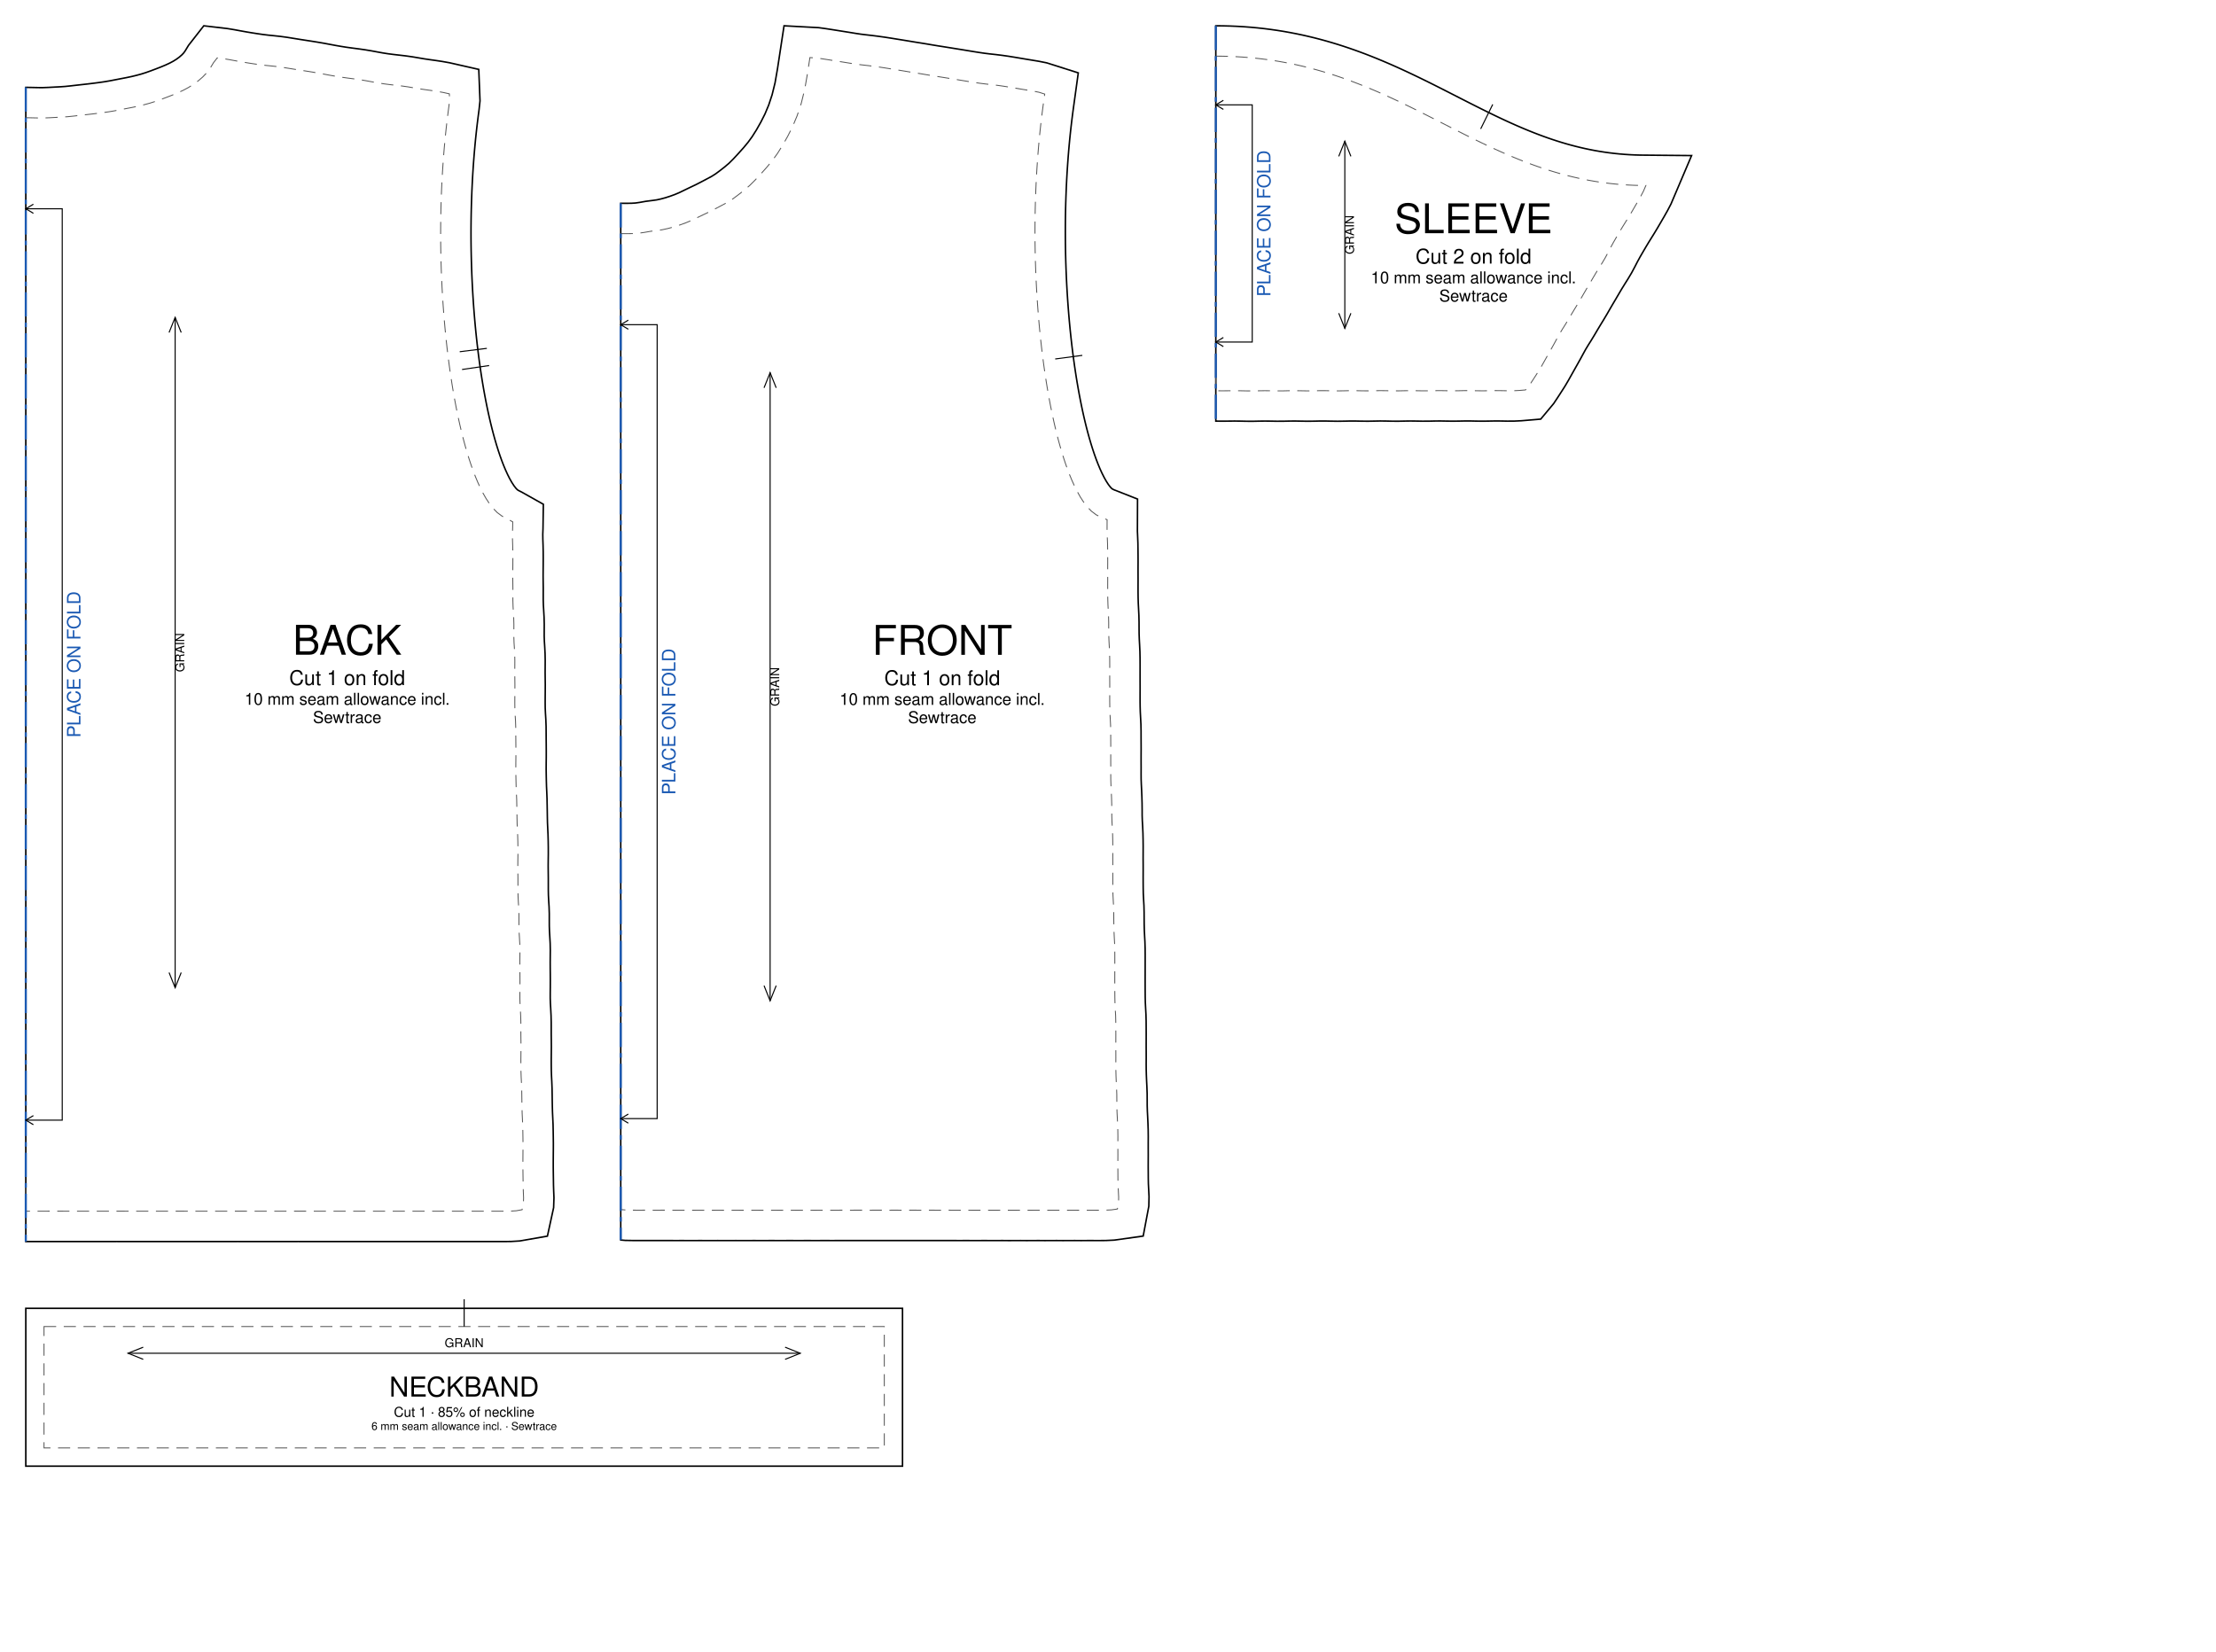
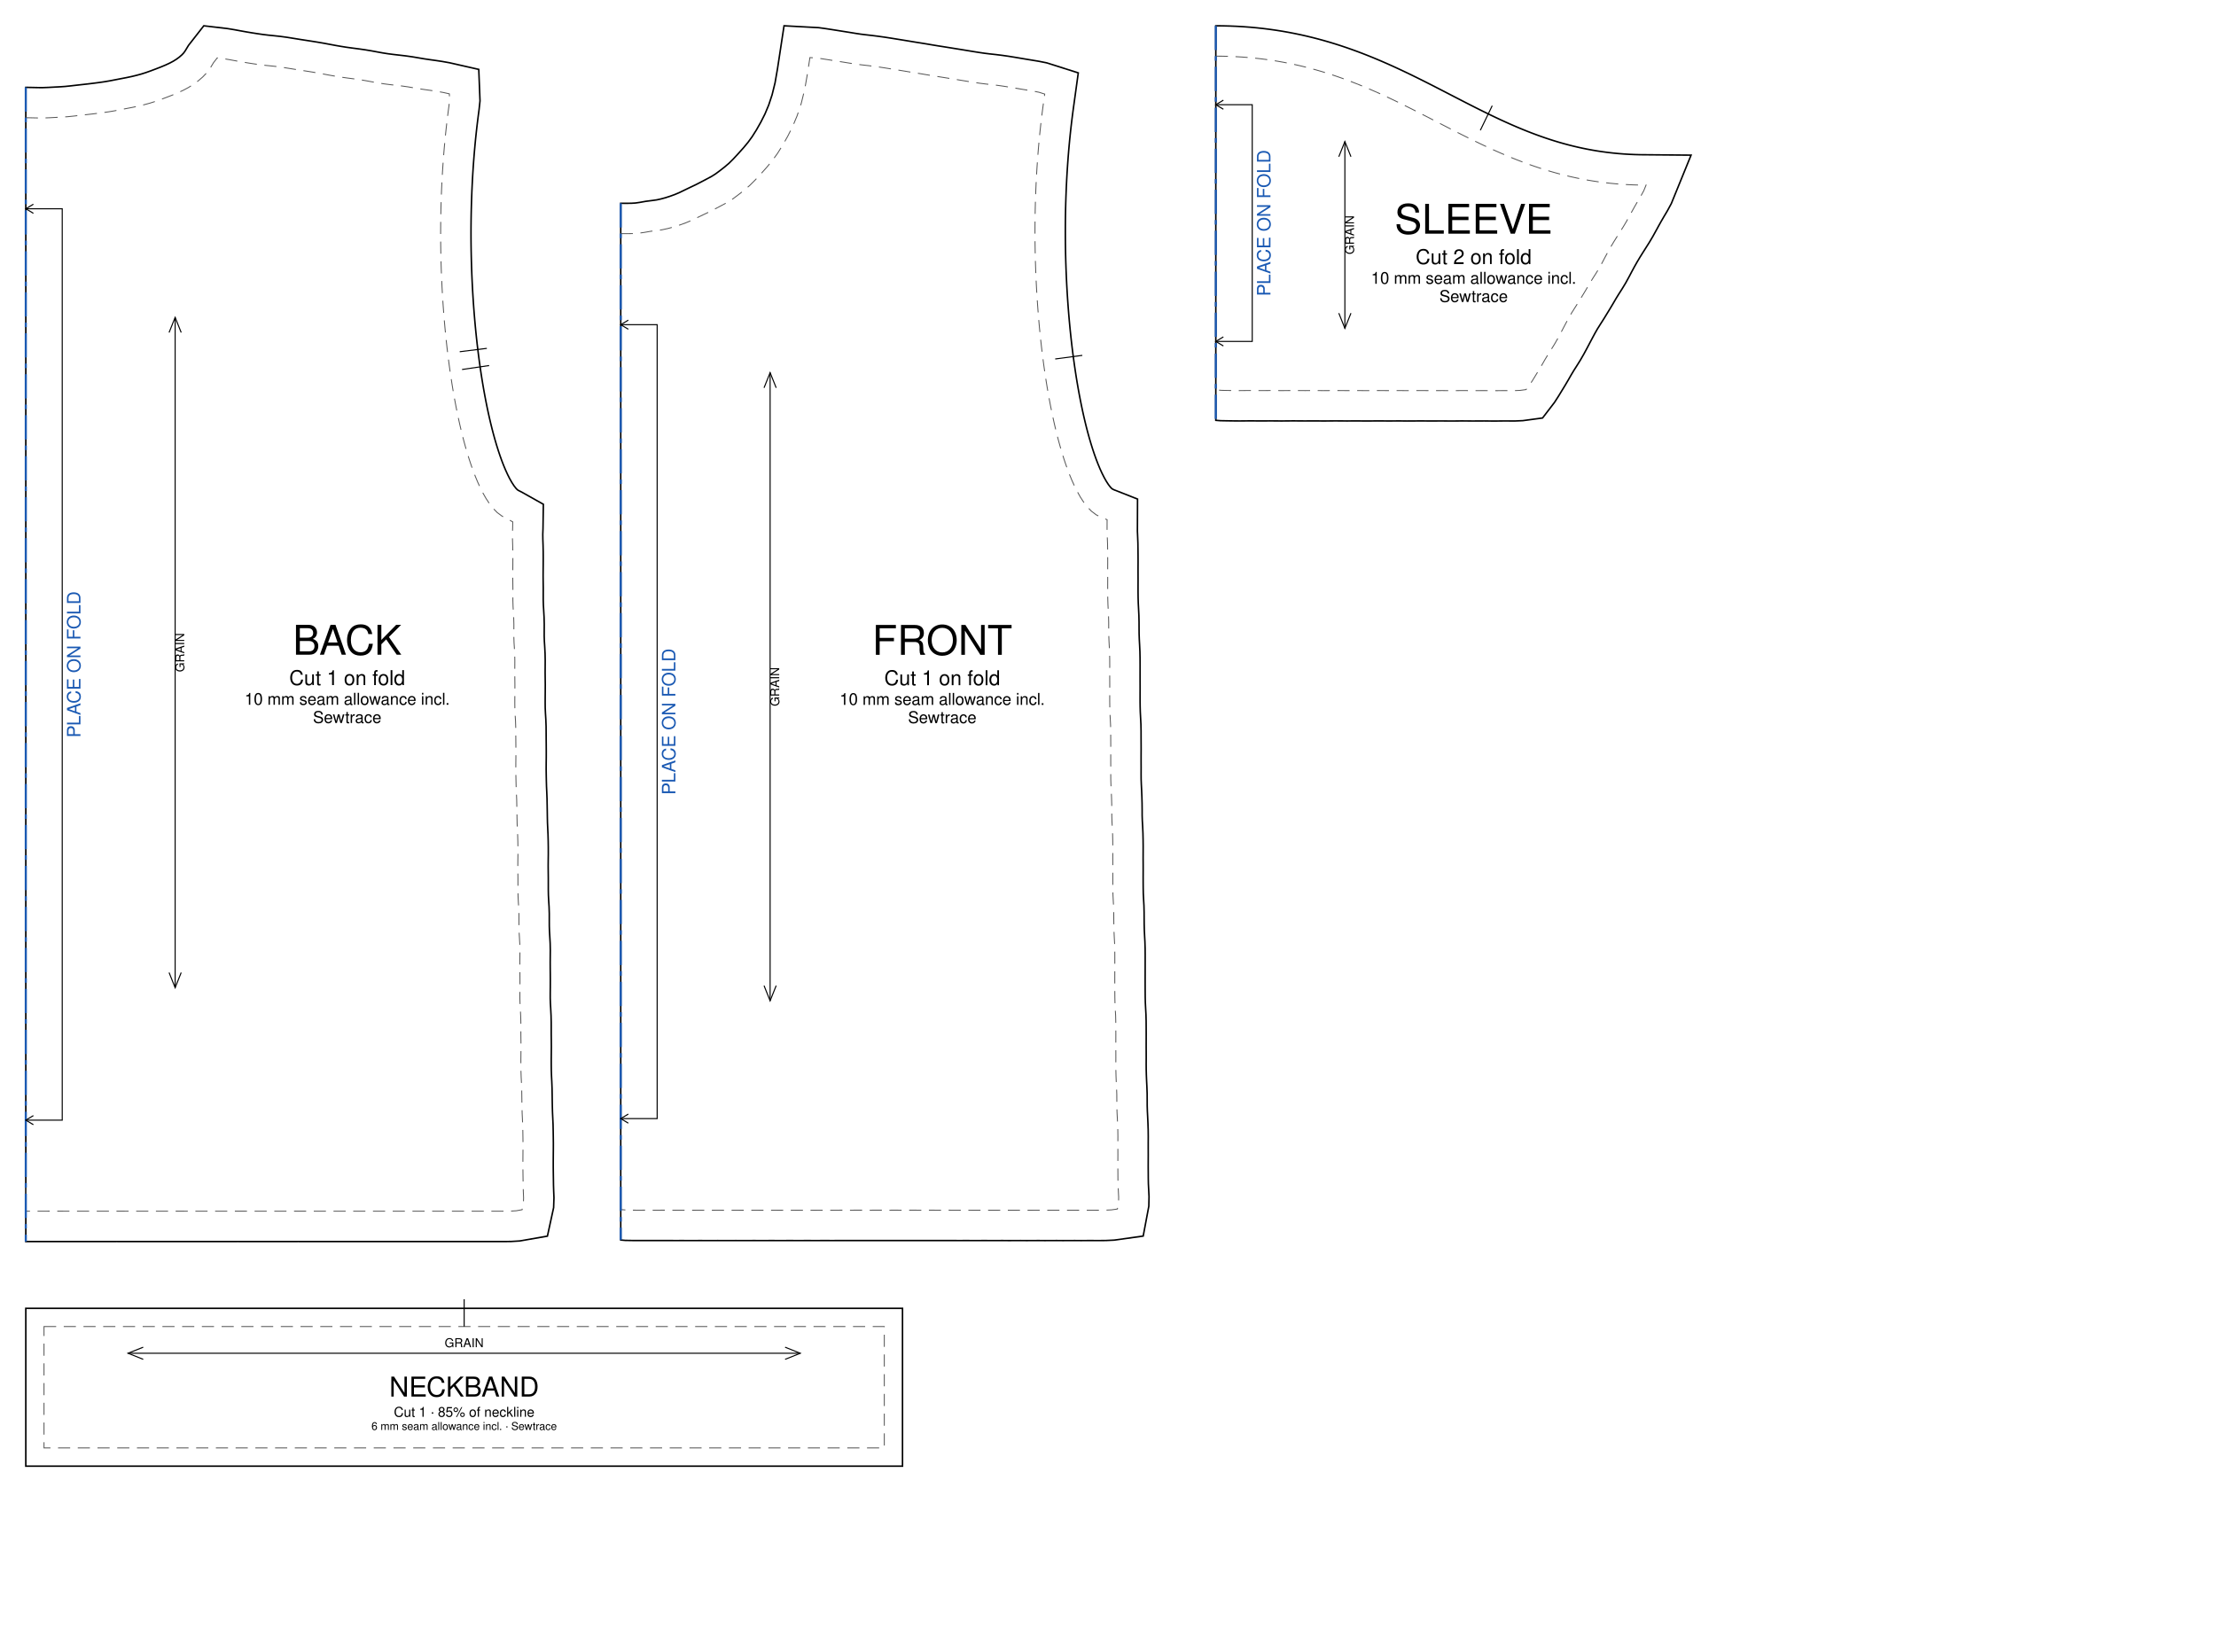
<svg xmlns="http://www.w3.org/2000/svg" baseProfile="full" height="544.0mm" version="1.1" viewBox="0 0 730.0 544.0" width="730.0mm">
  <defs />
  <g fill="none" id="panel-front" stroke="black">
    <polygon id="front-cut" points="205.952,408.677 208.364,408.717 210.461,408.726 212.473,408.718 214.436,408.72 216.454,408.725 218.451,408.718 220.405,408.723 222.427,408.732 224.438,408.727 226.409,408.73 228.43,408.734 230.427,408.727 232.398,408.731 234.419,408.735 236.412,408.728 238.387,408.733 240.409,408.734 242.394,408.728 244.377,408.734 246.403,408.733 248.38,408.727 250.365,408.733 252.39,408.731 254.363,408.726 256.353,408.733 258.38,408.73 260.346,408.725 262.342,408.733 264.364,408.729 266.33,408.726 268.332,408.733 270.351,408.728 272.318,408.726 274.337,408.732 276.359,408.721 278.307,408.716 280.31,408.724 282.325,408.717 284.283,408.717 286.298,408.725 288.31,408.717 290.267,408.718 292.286,408.726 294.292,408.718 296.253,408.721 298.281,408.727 300.28,408.718 302.242,408.722 304.272,408.727 306.266,408.717 308.229,408.722 310.259,408.726 312.239,408.717 314.199,408.726 316.238,408.732 318.231,408.725 320.204,408.732 322.236,408.733 324.216,408.725 326.191,408.733 328.222,408.733 330.196,408.727 332.182,408.736 334.215,408.734 336.183,408.728 338.174,408.736 340.206,408.732 342.167,408.727 344.163,408.736 346.19,408.731 348.151,408.728 350.153,408.736 352.175,408.73 354.136,408.728 356.146,408.736 358.161,408.728 360.122,408.728 362.175,408.735 364.424,408.709 367.055,408.584 376.596,407.248 378.446,397.424 378.515,394.251 378.397,391.894 378.302,390.059 378.269,388.3 378.259,386.361 378.244,384.404 378.249,382.475 378.259,380.448 378.25,378.429 378.25,376.484 378.26,374.429 378.233,372.243 378.161,370.083 378.065,368.004 377.967,366.089 377.913,364.335 377.907,362.468 377.894,360.31 377.814,358.096 377.713,356.082 377.637,354.213 377.59,352.39 377.577,350.553 377.588,348.582 377.583,346.535 377.573,344.569 377.579,342.611 377.582,340.58 377.573,338.55 377.561,336.453 377.505,334.214 377.389,332.1 377.298,330.276 377.259,328.496 377.245,326.592 377.238,324.631 377.236,322.664 377.239,320.686 377.243,318.692 377.245,316.683 377.246,314.654 377.231,312.506 377.162,310.28 377.051,308.21 376.965,306.368 376.921,304.559 376.903,302.664 376.894,300.603 376.841,298.352 376.721,296.221 376.628,294.415 376.594,292.646 376.581,290.737 376.577,288.803 376.586,286.809 376.582,284.757 376.568,282.795 376.576,280.85 376.582,278.782 376.559,276.672 376.514,274.518 376.419,272.33 376.304,270.4 376.25,268.695 376.246,266.808 376.224,264.685 376.163,262.539 376.077,260.435 375.977,258.468 375.913,256.703 375.903,254.909 375.911,252.918 375.901,250.908 375.901,248.97 375.914,246.954 375.905,244.902 375.894,242.924 375.891,240.856 375.845,238.614 375.735,236.463 375.637,234.59 375.587,232.803 375.567,230.955 375.568,229.039 375.577,227.032 375.574,225.002 375.567,223.02 375.569,221.046 375.57,219.027 375.56,216.926 375.515,214.727 375.416,212.565 375.31,210.636 375.25,208.869 375.232,207.029 375.226,204.972 375.176,202.745 375.068,200.606 374.972,198.726 374.92,196.926 374.897,195.078 374.897,193.167 374.905,191.154 374.897,189.133 374.894,187.188 374.905,185.185 374.898,183.112 374.877,181.071 374.849,178.936 374.766,176.794 374.689,175.013 374.695,173.254 374.727,164.426 366.961,161.367 366.437,161.102 366.212,160.929 365.758,160.453 365.127,159.629 364.43,158.55 363.721,157.291 363.024,155.905 362.349,154.423 361.702,152.869 361.083,151.258 360.492,149.603 359.928,147.911 359.39,146.189 358.876,144.441 358.386,142.673 357.917,140.886 357.471,139.084 357.044,137.268 356.636,135.44 356.247,133.601 355.875,131.753 355.519,129.896 355.181,128.033 354.857,126.163 354.549,124.287 354.256,122.404 353.977,120.518 353.712,118.627 353.46,116.732 353.222,114.833 352.996,112.931 352.783,111.026 352.583,109.118 352.395,107.208 352.218,105.295 352.054,103.381 351.902,101.464 351.761,99.546 351.631,97.627 351.513,95.706 351.406,93.784 351.311,91.861 351.227,89.937 351.153,88.012 351.091,86.087 351.04,84.162 351.0,82.236 350.972,80.31 350.954,78.384 350.947,76.458 350.952,74.532 350.967,72.607 350.994,70.682 351.032,68.757 351.082,66.833 351.143,64.91 351.215,62.988 351.299,61.067 351.395,59.148 351.503,57.229 351.623,55.313 351.755,53.398 351.899,51.484 352.055,49.573 352.224,47.664 352.406,45.757 352.601,43.853 352.81,41.951 353.031,40.053 353.267,38.157 353.517,36.256 353.783,34.323 355.208,24.009 344.777,20.699 342.155,20.179 340.057,19.831 338.136,19.516 336.234,19.196 334.264,18.862 332.204,18.532 330.085,18.229 327.973,17.969 326.028,17.758 324.275,17.542 322.506,17.281 320.657,16.989 318.762,16.675 316.806,16.352 314.848,16.038 312.909,15.727 310.963,15.416 309.05,15.115 307.186,14.809 305.246,14.477 303.254,14.154 301.344,13.85 299.436,13.532 297.476,13.21 295.534,12.897 293.571,12.579 291.531,12.263 289.458,11.972 287.393,11.709 285.412,11.481 283.645,11.268 281.924,11.008 280.024,10.696 278.07,10.386 276.139,10.077 274.179,9.766 272.141,9.451 269.709,9.116 258.283,8.497 256.131,22.615 255.316,27.293 254.347,31.232 253.228,34.609 251.996,37.549 250.642,40.228 249.199,42.775 247.786,45.016 246.402,46.912 244.915,48.7 243.264,50.542 241.62,52.318 240.181,53.754 238.763,54.968 237.152,56.227 235.667,57.328 234.382,58.136 232.797,58.982 230.942,59.96 229.209,60.852 227.396,61.71 225.422,62.662 223.733,63.483 222.273,64.095 220.738,64.654 219.2,65.148 217.708,65.553 216.376,65.846 214.868,66.057 212.736,66.33 210.72,66.687 209.334,66.884 208.016,66.965 206.405,66.987 204.484,66.973 204.484,408.549" stroke-width="0.5" />
    <polyline points="204.484,76.973 206.438,76.987 208.391,76.96 210.343,76.84 212.294,76.564 214.244,76.219 216.195,75.969 218.146,75.696 220.094,75.267 222.039,74.739 223.981,74.116 225.919,73.409 227.853,72.599 229.78,71.663 231.708,70.732 233.637,69.82 235.561,68.83 237.483,67.816 239.405,66.79 241.315,65.589 243.21,64.184 245.098,62.709 246.973,61.103 248.824,59.257 250.657,57.276 252.484,55.237 254.293,53.063 256.064,50.636 257.784,47.909 259.46,44.95 261.081,41.742 262.599,38.12 263.963,34.005 265.109,29.348 266.001,24.227 266.801,18.973 268.756,19.079 270.696,19.346 272.631,19.645 274.564,19.952 276.498,20.262 278.432,20.568 280.364,20.885 282.3,21.179 284.244,21.412 286.189,21.636 288.131,21.884 290.07,22.156 292.005,22.455 293.938,22.769 295.871,23.08 297.804,23.397 299.735,23.72 301.669,24.028 303.601,24.341 305.531,24.672 307.464,24.989 309.398,25.293 311.331,25.602 313.265,25.912 315.198,26.222 317.13,26.541 319.062,26.861 320.996,27.166 322.933,27.452 324.876,27.692 326.823,27.903 328.766,28.142 330.704,28.42 332.638,28.729 334.568,29.057 336.499,29.382 338.431,29.698 340.363,30.018 342.283,30.399 344.148,30.991 343.877,32.956 343.606,34.921 343.347,36.888 343.103,38.857 342.873,40.827 342.657,42.799 342.455,44.773 342.266,46.747 342.091,48.723 341.929,50.7 341.78,52.679 341.644,54.658 341.52,56.637 341.409,58.618 341.31,60.599 341.224,62.581 341.149,64.563 341.086,66.546 341.035,68.529 340.996,70.513 340.968,72.496 340.952,74.48 340.947,76.464 340.954,78.447 340.972,80.431 341.002,82.414 341.043,84.398 341.096,86.381 341.16,88.364 341.235,90.346 341.322,92.328 341.42,94.309 341.53,96.29 341.652,98.27 341.785,100.249 341.931,102.227 342.088,104.205 342.258,106.181 342.44,108.157 342.634,110.131 342.841,112.104 343.062,114.075 343.295,116.045 343.542,118.013 343.804,119.98 344.079,121.944 344.369,123.907 344.675,125.867 344.996,127.824 345.334,129.779 345.689,131.731 346.062,133.679 346.453,135.624 346.864,137.565 347.296,139.501 347.75,141.432 348.227,143.357 348.73,145.276 349.26,147.188 349.82,149.091 350.411,150.984 351.039,152.866 351.706,154.734 352.418,156.586 353.18,158.417 354.002,160.223 354.893,161.995 355.867,163.723 356.943,165.389 358.148,166.964 359.517,168.398 361.09,169.602 362.857,170.499 364.702,171.225 364.695,173.219 364.688,175.212 364.774,177.203 364.851,179.195 364.877,181.188 364.898,183.181 364.905,185.174 364.894,187.168 364.897,189.161 364.905,191.154 364.897,193.147 364.897,195.141 364.922,197.134 364.979,199.126 365.081,201.117 365.181,203.107 365.226,205.1 365.232,207.093 365.252,209.087 365.319,211.079 365.428,213.069 365.52,215.06 365.561,217.053 365.57,219.046 365.569,221.039 365.567,223.033 365.574,225.026 365.577,227.019 365.568,229.012 365.567,231.006 365.588,232.999 365.645,234.991 365.748,236.982 365.85,238.972 365.891,240.965 365.894,242.958 365.905,244.952 365.913,246.945 365.901,248.938 365.901,250.931 365.911,252.925 365.903,254.918 365.914,256.911 365.986,258.903 366.087,260.894 366.169,262.885 366.225,264.878 366.246,266.871 366.25,268.864 366.313,270.856 366.432,272.846 366.519,274.837 366.56,276.83 366.582,278.823 366.576,280.816 366.568,282.81 366.582,284.803 366.586,286.796 366.577,288.789 366.581,290.783 366.595,292.776 366.633,294.769 366.736,296.759 366.848,298.749 366.894,300.742 366.903,302.735 366.923,304.728 366.971,306.721 367.063,308.712 367.171,310.703 367.232,312.695 367.246,314.688 367.245,316.681 367.243,318.675 367.239,320.668 367.236,322.661 367.238,324.654 367.245,326.648 367.26,328.641 367.303,330.634 367.402,332.624 367.512,334.615 367.562,336.607 367.573,338.6 367.582,340.594 367.579,342.587 367.573,344.58 367.583,346.573 367.588,348.567 367.577,350.56 367.591,352.553 367.642,354.546 367.723,356.537 367.824,358.528 367.895,360.52 367.907,362.513 367.913,364.506 367.975,366.499 368.076,368.489 368.169,370.48 368.235,372.473 368.26,374.466 368.25,376.459 368.25,378.452 368.259,380.445 368.249,382.439 368.244,384.432 368.26,386.425 368.27,388.418 368.307,390.411 368.41,392.402 368.509,394.392 368.466,396.384 368.098,398.34 366.122,398.617 364.129,398.712 362.134,398.735 360.138,398.728 358.142,398.728 356.147,398.736 354.151,398.728 352.155,398.73 350.16,398.736 348.164,398.727 346.168,398.731 344.172,398.736 342.177,398.727 340.181,398.732 338.185,398.736 336.19,398.728 334.194,398.734 332.198,398.736 330.203,398.727 328.207,398.733 326.211,398.733 324.216,398.725 322.22,398.733 320.224,398.732 318.229,398.725 316.233,398.732 314.237,398.727 312.242,398.717 310.246,398.726 308.25,398.722 306.255,398.717 304.259,398.727 302.263,398.722 300.268,398.718 298.272,398.727 296.276,398.721 294.281,398.718 292.285,398.726 290.289,398.718 288.294,398.717 286.298,398.725 284.302,398.717 282.307,398.717 280.311,398.724 278.315,398.716 276.32,398.721 274.324,398.732 272.328,398.726 270.333,398.728 268.337,398.733 266.341,398.726 264.346,398.729 262.35,398.733 260.354,398.725 258.359,398.73 256.363,398.733 254.367,398.726 252.372,398.731 250.376,398.733 248.38,398.727 246.385,398.733 244.389,398.734 242.393,398.728 240.398,398.734 238.402,398.733 236.406,398.728 234.411,398.735 232.415,398.731 230.419,398.727 228.424,398.734 226.428,398.73 224.432,398.727 222.437,398.732 220.441,398.723 218.445,398.718 216.45,398.725 214.454,398.72 212.458,398.718 210.463,398.725 208.467,398.718 206.472,398.684 204.484,398.51" stroke="#555" stroke-dasharray="4,2.5" stroke-width="0.3" />
    <polyline points="204.484,66.973 204.484,408.549" stroke="#1a59b3" stroke-dasharray="8,2,1.5,2" stroke-width="0.7" />
    <polyline points="204.484,106.973 216.484,106.973 216.484,368.549 204.484,368.549" stroke-width="0.35" />
    <polyline points="206.984,105.473 204.484,106.973 206.984,108.473" stroke-width="0.35" />
    <polyline points="206.984,367.049 204.484,368.549 206.984,370.049" stroke-width="0.35" />
    <polyline points="253.692,122.774 253.692,329.739" stroke-width="0.35" />
    <polyline points="251.692,324.739 253.692,329.739 255.692,324.739" stroke-width="0.35" />
    <polyline points="251.692,127.774 253.692,122.774 255.692,127.774" stroke-width="0.35" />
    <polyline points="347.611,118.268 356.533,117.083" stroke-width="0.35" />
    <text fill="#1a59b3" font-family="Helvetica, Arial, sans-serif" font-size="6.075" stroke="none" text-anchor="middle" transform="rotate(-90 222.484 237.761)" x="222.484" y="237.761">PLACE ON FOLD</text>
    <text fill="black" font-family="Helvetica, Arial, sans-serif" font-size="13.5" stroke="none" text-anchor="middle" x="310.398" y="215.747">FRONT</text>
    <text fill="black" font-family="Helvetica, Arial, sans-serif" font-size="6.75" stroke="none" text-anchor="middle" x="310.398" y="225.747">Cut 1 on fold</text>
    <text fill="black" font-family="Helvetica, Arial, sans-serif" font-size="5.4" stroke="none" text-anchor="middle" x="310.398" y="232.247">10 mm seam allowance incl.</text>
    <text fill="black" font-family="Helvetica, Arial, sans-serif" font-size="5.4" stroke="none" text-anchor="middle" x="310.398" y="238.247">Sewtrace</text>
    <text fill="black" font-family="Helvetica, Arial, sans-serif" font-size="4.05" stroke="none" text-anchor="middle" transform="rotate(-90 256.692 226.257)" x="256.692" y="226.257">GRAIN</text>
  </g>
  <g fill="none" id="panel-back" stroke="black">
    <polygon id="back-cut" points="10.63,409.059 12.629,409.058 14.634,409.055 16.626,409.05 18.594,409.047 20.567,409.051 22.565,409.056 24.574,409.058 26.568,409.059 28.561,409.059 30.557,409.059 32.555,409.058 34.561,409.055 36.554,409.049 38.52,409.046 40.491,409.05 42.489,409.056 44.499,409.058 46.494,409.059 48.487,409.059 50.482,409.059 52.479,409.058 54.484,409.056 56.478,409.05 58.447,409.047 60.419,409.051 62.416,409.056 64.425,409.058 66.419,409.059 68.412,409.059 70.408,409.059 72.407,409.058 74.413,409.055 76.405,409.049 78.37,409.046 80.341,409.05 82.339,409.056 84.35,409.058 86.345,409.059 88.338,409.059 90.334,409.059 92.332,409.058 94.339,409.055 96.331,409.049 98.296,409.046 100.267,409.051 102.265,409.056 104.276,409.059 106.27,409.059 108.263,409.059 110.257,409.059 112.255,409.059 114.25,409.057 116.238,409.056 118.222,409.055 120.211,409.057 122.208,409.059 124.203,409.059 126.196,409.059 128.189,409.059 130.183,409.059 132.179,409.059 134.173,409.058 136.163,409.057 138.15,409.056 140.138,409.057 142.134,409.059 144.129,409.059 146.122,409.059 148.115,409.059 150.109,409.059 152.109,409.059 154.107,409.057 156.094,409.054 158.073,409.053 160.057,409.056 162.058,409.058 164.058,409.059 166.107,409.057 168.396,409.032 171.192,408.863 180.329,407.272 182.378,397.873 182.486,394.607 182.391,392.292 182.332,390.444 182.307,388.543 182.278,386.561 182.255,384.645 182.255,382.739 182.265,380.793 182.282,378.8 182.29,376.705 182.264,374.616 182.232,372.586 182.187,370.45 182.092,368.334 182.003,366.442 181.955,364.597 181.92,362.671 181.894,360.694 181.86,358.577 181.776,356.413 181.676,354.457 181.616,352.66 181.593,350.827 181.59,348.954 181.609,347.023 181.63,344.942 181.613,342.832 181.585,340.881 181.584,338.956 181.582,336.861 181.532,334.63 181.425,332.461 181.313,330.557 181.257,328.87 181.26,327.102 181.282,325.117 181.287,323.045 181.276,320.996 181.257,319.008 181.246,317.107 181.262,315.189 181.281,313.058 181.234,310.748 181.114,308.57 181.004,306.706 180.951,305.0 180.947,303.17 180.948,301.031 180.873,298.72 180.741,296.644 180.652,294.891 180.623,293.153 180.622,291.241 180.619,289.197 180.596,287.172 180.579,285.281 180.595,283.398 180.62,281.359 180.616,279.235 180.586,277.121 180.528,274.972 180.431,272.894 180.347,271.034 180.308,269.195 180.279,267.226 180.244,265.215 180.203,263.111 180.117,260.989 180.028,259.07 179.979,257.218 179.942,255.293 179.916,253.426 179.926,251.564 179.949,249.556 179.952,247.475 179.938,245.432 179.92,243.45 179.909,241.468 179.892,239.329 179.812,237.071 179.686,235.04 179.609,233.308 179.59,231.561 179.597,229.668 179.613,227.683 179.623,225.592 179.598,223.523 179.576,221.623 179.588,219.72 179.6,217.608 179.557,215.334 179.444,213.127 179.325,211.234 179.27,209.575 179.276,207.776 179.286,205.648 179.23,203.357 179.11,201.207 179.003,199.347 178.952,197.647 178.952,195.826 178.959,193.774 178.933,191.715 178.913,189.821 178.925,187.928 178.942,185.927 178.951,183.873 178.941,181.752 178.894,179.617 178.828,177.676 178.807,176.042 178.876,174.191 178.993,166.143 171.903,162.154 170.688,161.533 170.397,161.318 169.961,160.872 169.338,160.07 168.641,159.003 167.929,157.751 167.229,156.367 166.551,154.885 165.9,153.328 165.277,151.714 164.683,150.054 164.116,148.357 163.576,146.629 163.06,144.875 162.568,143.099 162.098,141.306 161.65,139.496 161.222,137.673 160.813,135.838 160.423,133.991 160.05,132.135 159.695,130.27 159.356,128.399 159.033,126.522 158.725,124.637 158.431,122.747 158.153,120.852 157.888,118.953 157.637,117.05 157.399,115.143 157.174,113.233 156.962,111.319 156.763,109.404 156.576,107.485 156.401,105.564 156.238,103.641 156.087,101.717 155.947,99.791 155.819,97.863 155.703,95.934 155.598,94.004 155.504,92.072 155.422,90.14 155.351,88.208 155.291,86.274 155.242,84.341 155.204,82.407 155.178,80.473 155.162,78.539 155.158,76.605 155.165,74.671 155.184,72.737 155.213,70.804 155.254,68.872 155.307,66.94 155.371,65.009 155.446,63.079 155.534,61.151 155.633,59.223 155.744,57.297 155.867,55.372 156.003,53.449 156.151,51.528 156.311,49.61 156.485,47.693 156.671,45.778 156.87,43.867 157.082,41.958 157.309,40.052 157.549,38.142 157.823,36.076 158.127,33.244 157.716,22.866 148.077,20.675 145.765,20.264 143.617,19.937 141.626,19.66 139.811,19.393 137.959,19.078 135.863,18.724 133.651,18.412 131.546,18.164 129.631,17.946 127.868,17.718 126.157,17.45 124.343,17.122 122.321,16.747 120.149,16.386 118.001,16.084 116.021,15.829 114.194,15.576 112.404,15.294 110.596,14.98 108.706,14.625 106.683,14.245 104.593,13.886 102.549,13.56 100.571,13.254 98.645,12.954 96.708,12.64 94.633,12.306 92.406,11.999 90.254,11.769 88.355,11.576 86.6,11.361 84.804,11.099 82.943,10.807 81.098,10.5 79.234,10.163 77.208,9.788 74.922,9.411 67.132,8.5 62.094,14.952 60.993,16.776 60.48,17.481 59.899,18.09 59.077,18.806 58.127,19.505 57.071,20.166 55.893,20.795 54.54,21.422 53.016,22.059 51.355,22.704 49.643,23.347 48.047,23.918 46.541,24.392 44.97,24.821 43.339,25.216 41.655,25.573 39.807,25.926 37.87,26.303 36.063,26.651 34.357,26.939 32.594,27.193 30.763,27.433 28.905,27.657 26.994,27.871 25.021,28.091 23.116,28.312 21.395,28.488 19.691,28.604 17.8,28.7 15.906,28.802 14.218,28.864 12.544,28.862 10.659,28.821 8.5,28.783 8.5,409.058" stroke-width="0.5" />
    <polyline points="8.5,38.785 10.465,38.819 12.43,38.861 14.395,38.864 16.359,38.792 18.321,38.686 20.284,38.587 22.245,38.453 24.2,38.253 26.152,38.027 28.105,37.809 30.058,37.59 32.01,37.355 33.958,37.1 35.903,36.819 37.841,36.493 39.771,36.12 41.7,35.745 43.631,35.376 45.553,34.969 47.463,34.506 49.359,33.989 51.234,33.398 53.084,32.737 54.924,32.046 56.756,31.334 58.57,30.576 60.353,29.75 62.087,28.824 63.752,27.781 65.335,26.616 66.817,25.326 68.173,23.903 69.33,22.316 70.346,20.633 71.554,19.085 73.525,19.315 75.484,19.639 77.435,20.0 79.389,20.353 81.347,20.678 83.307,20.987 85.271,21.273 87.241,21.514 89.216,21.715 91.19,21.926 93.156,22.197 95.115,22.512 97.075,22.83 99.036,23.136 100.997,23.439 102.958,23.751 104.914,24.088 106.864,24.454 108.815,24.82 110.771,25.16 112.731,25.469 114.697,25.741 116.666,25.994 118.631,26.271 120.589,26.597 122.541,26.958 124.494,27.312 126.455,27.618 128.423,27.873 130.395,28.098 132.367,28.33 134.332,28.607 136.289,28.938 138.246,29.27 140.209,29.559 142.175,29.833 144.138,30.131 146.092,30.479 148.027,30.918 148.106,32.906 147.893,34.886 147.632,36.861 147.383,38.837 147.148,40.815 146.927,42.795 146.721,44.776 146.528,46.759 146.349,48.743 146.183,50.728 146.03,52.714 145.89,54.701 145.763,56.689 145.648,58.678 145.545,60.667 145.455,62.657 145.377,64.648 145.311,66.639 145.257,68.63 145.215,70.621 145.184,72.613 145.165,74.605 145.158,76.597 145.162,78.589 145.178,80.581 145.205,82.573 145.244,84.564 145.295,86.556 145.356,88.547 145.43,90.538 145.515,92.528 145.611,94.517 145.719,96.506 145.839,98.495 145.971,100.482 146.115,102.469 146.271,104.455 146.439,106.44 146.62,108.424 146.813,110.406 147.019,112.388 147.239,114.368 147.472,116.346 147.718,118.323 147.979,120.298 148.254,122.271 148.544,124.241 148.849,126.21 149.17,128.176 149.508,130.139 149.863,132.099 150.237,134.056 150.629,136.009 151.04,137.958 151.473,139.902 151.928,141.841 152.407,143.775 152.912,145.702 153.444,147.622 154.006,149.533 154.601,151.434 155.232,153.323 155.903,155.199 156.62,157.057 157.388,158.895 158.217,160.706 159.116,162.483 160.101,164.215 161.19,165.882 162.412,167.454 163.803,168.878 165.401,170.062 167.174,170.968 168.908,171.943 168.879,173.932 168.805,175.92 168.831,177.909 168.898,179.897 168.942,181.885 168.951,183.874 168.942,185.864 168.925,187.853 168.912,189.842 168.933,191.831 168.959,193.82 168.952,195.809 168.952,197.798 169.012,199.786 169.126,201.772 169.236,203.758 169.286,205.746 169.276,207.736 169.27,209.725 169.335,211.713 169.46,213.698 169.562,215.684 169.599,217.673 169.588,219.662 169.576,221.651 169.599,223.64 169.622,225.629 169.614,227.618 169.597,229.607 169.589,231.596 169.611,233.585 169.7,235.572 169.823,237.558 169.893,239.546 169.909,241.535 169.92,243.524 169.938,245.513 169.952,247.502 169.949,249.491 169.926,251.48 169.916,253.469 169.943,255.458 169.982,257.447 170.034,259.435 170.127,261.422 170.207,263.41 170.246,265.399 170.28,267.387 170.31,269.376 170.352,271.365 170.441,273.352 170.534,275.339 170.588,277.328 170.616,279.316 170.62,281.306 170.595,283.295 170.579,285.284 170.596,287.273 170.619,289.262 170.622,291.251 170.623,293.24 170.657,295.229 170.757,297.215 170.884,299.2 170.948,301.188 170.947,303.178 170.951,305.167 171.013,307.155 171.13,309.14 171.24,311.127 171.28,313.115 171.262,315.104 171.246,317.093 171.257,319.082 171.276,321.071 171.287,323.061 171.282,325.05 171.26,327.039 171.257,329.028 171.323,331.016 171.439,333.001 171.538,334.988 171.582,336.977 171.584,338.966 171.585,340.955 171.613,342.944 171.63,344.933 171.61,346.922 171.589,348.911 171.593,350.9 171.619,352.889 171.684,354.877 171.786,356.864 171.863,358.851 171.895,360.84 171.921,362.829 171.957,364.818 172.009,366.806 172.102,368.793 172.192,370.781 172.234,372.769 172.265,374.758 172.29,376.747 172.282,378.736 172.265,380.725 172.255,382.714 172.255,384.704 172.279,386.693 172.308,388.682 172.334,390.671 172.398,392.659 172.479,394.646 172.413,396.632 171.99,398.573 170.028,398.915 168.04,399.036 166.047,399.057 164.055,399.059 162.062,399.058 160.07,399.056 158.077,399.053 156.085,399.054 154.092,399.057 152.1,399.059 150.107,399.059 148.114,399.059 146.122,399.059 144.129,399.059 142.137,399.059 140.144,399.057 138.152,399.056 136.159,399.057 134.166,399.058 132.174,399.059 130.181,399.059 128.189,399.059 126.196,399.059 124.204,399.059 122.211,399.059 120.219,399.057 118.226,399.055 116.233,399.056 114.241,399.057 112.248,399.059 110.256,399.059 108.263,399.059 106.271,399.059 104.278,399.059 102.285,399.056 100.293,399.051 98.3,399.046 96.308,399.049 94.315,399.055 92.323,399.058 90.33,399.059 88.338,399.059 86.345,399.059 84.352,399.058 82.36,399.056 80.367,399.05 78.375,399.046 76.382,399.049 74.39,399.055 72.397,399.058 70.404,399.059 68.412,399.059 66.419,399.059 64.427,399.058 62.434,399.056 60.442,399.051 58.449,399.047 56.457,399.05 54.464,399.056 52.471,399.058 50.479,399.059 48.486,399.059 46.494,399.059 44.501,399.058 42.509,399.056 40.516,399.05 38.523,399.046 36.531,399.049 34.538,399.055 32.546,399.058 30.553,399.059 28.561,399.059 26.568,399.059 24.576,399.058 22.583,399.056 20.59,399.051 18.598,399.047 16.605,399.05 14.613,399.055 12.62,399.058 10.628,399.059 8.635,399.058 8.523,397.071 8.501,395.081 8.5,393.09 8.5,391.1" stroke="#555" stroke-dasharray="4,2.5" stroke-width="0.3" />
    <polyline points="8.5,28.783 8.5,409.058" stroke="#1a59b3" stroke-dasharray="8,2,1.5,2" stroke-width="0.7" />
    <polyline points="8.5,68.783 20.5,68.783 20.5,369.058 8.5,369.058" stroke-width="0.35" />
    <polyline points="11.0,67.283 8.5,68.783 11.0,70.283" stroke-width="0.35" />
    <polyline points="11.0,367.558 8.5,369.058 11.0,370.558" stroke-width="0.35" />
    <polyline points="57.694,104.563 57.694,325.427" stroke-width="0.35" />
    <polyline points="55.694,320.427 57.694,325.427 59.694,320.427" stroke-width="0.35" />
    <polyline points="55.694,109.563 57.694,104.563 59.694,109.563" stroke-width="0.35" />
    <polyline points="152.218,121.738 161.122,120.428" stroke-width="0.35" />
    <polyline points="151.444,115.881 160.376,114.774" stroke-width="0.35" />
    <text fill="#1a59b3" font-family="Helvetica, Arial, sans-serif" font-size="6.075" stroke="none" text-anchor="middle" transform="rotate(-90 26.500 218.921)" x="26.5" y="218.921">PLACE ON FOLD</text>
    <text fill="black" font-family="Helvetica, Arial, sans-serif" font-size="13.5" stroke="none" text-anchor="middle" x="114.375" y="215.706">BACK</text>
    <text fill="black" font-family="Helvetica, Arial, sans-serif" font-size="6.75" stroke="none" text-anchor="middle" x="114.375" y="225.706">Cut 1 on fold</text>
    <text fill="black" font-family="Helvetica, Arial, sans-serif" font-size="5.4" stroke="none" text-anchor="middle" x="114.375" y="232.206">10 mm seam allowance incl.</text>
    <text fill="black" font-family="Helvetica, Arial, sans-serif" font-size="5.4" stroke="none" text-anchor="middle" x="114.375" y="238.206">Sewtrace</text>
    <text fill="black" font-family="Helvetica, Arial, sans-serif" font-size="4.05" stroke="none" text-anchor="middle" transform="rotate(-90 60.694 214.995)" x="60.694" y="214.995">GRAIN</text>
  </g>
  <g fill="none" id="panel-sleeve" stroke="black">
-     <polygon id="sleeve-cut" points="402.666,138.764 404.78,138.745 406.675,138.723 408.502,138.743 410.536,138.789 412.75,138.798 414.843,138.753 416.674,138.726 418.503,138.748 420.577,138.787 422.786,138.779 424.806,138.732 426.601,138.718 428.48,138.75 430.61,138.785 432.807,138.763 434.76,138.717 436.533,138.715 438.449,138.756 440.619,138.788 442.806,138.759 444.726,138.715 446.506,138.719 448.476,138.76 450.673,138.777 452.797,138.736 454.647,138.703 456.444,138.721 458.47,138.767 460.683,138.777 462.775,138.733 464.608,138.707 466.441,138.729 468.522,138.767 470.724,138.758 472.731,138.712 474.527,138.701 476.424,138.734 478.572,138.764 480.743,138.737 482.665,138.697 484.451,138.701 486.41,138.743 488.596,138.765 490.736,138.73 492.614,138.696 494.427,138.709 496.481,138.748 498.819,138.738 501.213,138.621 507.547,138.087 511.827,132.946 513.233,130.818 514.338,129.114 515.505,127.289 516.644,125.36 517.657,123.557 518.609,121.861 519.571,120.155 520.566,118.378 521.519,116.623 522.353,115.105 523.207,113.687 524.245,112.042 525.335,110.239 526.332,108.546 527.299,106.94 528.333,105.25 529.4,103.457 530.398,101.723 531.353,100.085 532.345,98.41 533.334,96.719 534.268,95.14 535.224,93.594 536.308,91.87 537.485,89.896 538.558,87.898 539.435,86.193 540.255,84.693 541.164,83.121 542.109,81.503 543.044,79.945 544.038,78.347 545.113,76.616 546.186,74.824 547.205,73.081 548.226,71.325 549.296,69.43 550.463,67.202 557.244,51.259 540.391,51.102 538.624,51.053 536.881,50.971 535.161,50.859 533.463,50.716 531.785,50.545 530.128,50.344 528.489,50.116 526.868,49.86 525.264,49.578 523.675,49.27 522.1,48.938 520.54,48.58 518.991,48.199 517.455,47.795 515.929,47.368 514.412,46.92 512.905,46.449 511.406,45.959 509.914,45.448 508.428,44.918 506.948,44.369 505.473,43.801 504.001,43.216 502.533,42.615 501.068,41.997 499.605,41.364 498.143,40.715 496.681,40.053 495.219,39.377 493.756,38.689 492.292,37.989 490.826,37.278 489.357,36.557 487.884,35.826 486.407,35.086 484.925,34.339 483.438,33.584 481.945,32.824 480.445,32.058 478.935,31.287 477.421,30.515 475.897,29.739 474.363,28.961 472.819,28.183 471.264,27.405 469.697,26.629 468.118,25.855 466.527,25.084 464.922,24.318 463.303,23.556 461.669,22.801 460.019,22.054 458.354,21.315 456.671,20.586 454.972,19.867 453.254,19.16 451.517,18.466 449.762,17.785 447.986,17.12 446.19,16.471 444.373,15.839 442.534,15.225 440.674,14.631 438.79,14.058 436.884,13.506 434.954,12.977 433.0,12.472 431.021,11.992 429.017,11.539 426.988,11.113 424.933,10.715 422.852,10.346 420.745,10.008 418.61,9.702 416.448,9.427 414.258,9.187 412.04,8.981 409.793,8.81 407.518,8.676 405.213,8.579 402.878,8.52 400.514,8.5 400.514,138.74" stroke-width="0.5" />
-     <polyline points="400.514,18.5 402.71,18.519 404.876,18.573 407.013,18.663 409.12,18.788 411.198,18.946 413.249,19.136 415.273,19.359 417.27,19.612 419.242,19.895 421.189,20.207 423.111,20.548 425.01,20.915 426.885,21.309 428.739,21.729 430.571,22.173 432.382,22.641 434.173,23.132 435.944,23.644 437.696,24.178 439.431,24.731 441.148,25.304 442.848,25.896 444.532,26.504 446.2,27.13 447.854,27.771 449.494,28.426 451.121,29.096 452.735,29.778 454.337,30.473 455.928,31.179 457.508,31.895 459.079,32.62 460.64,33.354 462.192,34.096 463.737,34.844 465.275,35.598 466.806,36.357 468.332,37.12 469.852,37.886 471.368,38.655 472.881,39.425 474.39,40.195 475.897,40.964 477.403,41.733 478.907,42.499 480.412,43.262 481.916,44.021 483.422,44.775 484.93,45.523 486.44,46.265 487.954,46.999 489.471,47.724 490.993,48.44 492.52,49.146 494.053,49.841 495.592,50.523 497.139,51.193 498.694,51.849 500.258,52.49 501.831,53.115 503.414,53.724 505.008,54.315 506.613,54.888 508.231,55.442 509.861,55.975 511.505,56.488 513.163,56.978 514.836,57.446 516.524,57.89 518.229,58.31 519.951,58.704 521.69,59.072 523.447,59.412 525.224,59.724 527.02,60.008 528.837,60.261 530.675,60.483 532.535,60.674 534.417,60.832 536.322,60.956 538.251,61.046 540.204,61.101 542.183,61.119 541.418,62.918 540.511,64.65 539.549,66.353 538.566,68.044 537.579,69.732 536.575,71.41 535.543,73.071 534.51,74.732 533.504,76.409 532.518,78.097 531.539,79.79 530.601,81.506 529.706,83.245 528.781,84.968 527.78,86.647 526.738,88.303 525.71,89.966 524.715,91.649 523.727,93.337 522.731,95.02 521.746,96.709 520.77,98.404 519.77,100.084 518.75,101.753 517.741,103.428 516.748,105.113 515.736,106.786 514.693,108.441 513.685,110.116 512.743,111.83 511.81,113.548 510.854,115.254 509.893,116.958 508.936,118.663 507.979,120.368 506.984,122.052 505.931,123.7 504.867,125.34 503.789,126.972 502.538,128.473 500.548,128.641 498.552,128.739 496.555,128.747 494.558,128.71 492.56,128.695 490.563,128.732 488.565,128.764 486.568,128.744 484.571,128.701 482.573,128.696 480.576,128.738 478.578,128.763 476.581,128.736 474.584,128.7 472.586,128.713 470.589,128.758 468.591,128.767 466.594,128.731 464.597,128.706 462.599,128.735 460.602,128.776 458.604,128.767 456.607,128.723 454.61,128.702 452.612,128.737 450.615,128.776 448.617,128.761 446.62,128.719 444.623,128.715 442.626,128.761 440.628,128.787 438.631,128.757 436.633,128.715 434.636,128.717 432.639,128.764 430.641,128.784 428.644,128.751 426.647,128.717 424.649,128.733 422.652,128.78 420.654,128.787 418.657,128.749 416.66,128.725 414.662,128.755 412.665,128.797 410.667,128.789 408.67,128.745 406.673,128.722 404.675,128.746 402.678,128.764 400.68,128.741 400.542,126.777 400.515,124.809 400.514,122.84 400.514,120.872" stroke="#555" stroke-dasharray="4,2.5" stroke-width="0.3" />
-     <polyline points="400.514,8.5 400.514,138.74" stroke="#1a59b3" stroke-dasharray="8,2,1.5,2" stroke-width="0.7" />
-     <polyline points="400.514,34.548 412.514,34.548 412.514,112.692 400.514,112.692" stroke-width="0.35" />
-     <polyline points="403.014,33.048 400.514,34.548 403.014,36.048" stroke-width="0.35" />
-     <polyline points="403.014,111.192 400.514,112.692 403.014,114.192" stroke-width="0.35" />
-     <polyline points="443.015,46.515 443.015,108.193" stroke-width="0.35" />
-     <polyline points="441.015,103.193 443.015,108.193 445.015,103.193" stroke-width="0.35" />
-     <polyline points="441.015,51.515 443.015,46.515 445.015,51.515" stroke-width="0.35" />
-     <polyline points="487.776,42.465 491.743,34.386" stroke-width="0.35" />
-     <text fill="#1a59b3" font-family="Helvetica, Arial, sans-serif" font-size="6.075" stroke="none" text-anchor="middle" transform="rotate(-90 418.514 73.620)" x="418.514" y="73.62">PLACE ON FOLD</text>
-     <text fill="black" font-family="Helvetica, Arial, sans-serif" font-size="13.5" stroke="none" text-anchor="middle" x="485.404" y="76.845">SLEEVE</text>
-     <text fill="black" font-family="Helvetica, Arial, sans-serif" font-size="6.75" stroke="none" text-anchor="middle" x="485.404" y="86.845">Cut 2 on fold</text>
-     <text fill="black" font-family="Helvetica, Arial, sans-serif" font-size="5.4" stroke="none" text-anchor="middle" x="485.404" y="93.345">10 mm seam allowance incl.</text>
-     <text fill="black" font-family="Helvetica, Arial, sans-serif" font-size="5.4" stroke="none" text-anchor="middle" x="485.404" y="99.345">Sewtrace</text>
-     <text fill="black" font-family="Helvetica, Arial, sans-serif" font-size="4.05" stroke="none" text-anchor="middle" transform="rotate(-90 446.015 77.354)" x="446.015" y="77.354">GRAIN</text>
+     <polygon id="sleeve-cut" points="401.992,138.602 404.276,138.645 406.29,138.673 408.377,138.692 410.424,138.671 412.284,138.658 414.2,138.679 416.267,138.685 418.222,138.667 420.091,138.677 422.125,138.698 424.191,138.68 426.067,138.662 427.958,138.68 430.013,138.691 431.996,138.675 433.866,138.679 435.872,138.7 437.945,138.688 439.845,138.668 441.725,138.682 443.764,138.696 445.763,138.681 447.636,138.682 449.623,138.704 451.701,138.696 453.621,138.674 455.49,138.684 457.515,138.701 459.529,138.688 461.408,138.685 463.377,138.707 465.458,138.703 467.395,138.68 469.253,138.687 471.269,138.706 473.298,138.694 475.176,138.688 477.128,138.711 479.217,138.71 481.172,138.685 483.019,138.689 485.017,138.71 487.062,138.701 488.952,138.692 490.885,138.713 492.964,138.717 494.941,138.693 496.822,138.692 499.001,138.703 501.658,138.589 508.155,137.716 512.107,132.547 513.444,130.461 514.518,128.702 515.577,126.968 516.638,125.166 517.593,123.503 518.477,122.027 519.48,120.454 520.638,118.597 521.762,116.639 522.781,114.759 523.713,112.986 524.603,111.305 525.453,109.729 526.256,108.326 527.169,106.877 528.252,105.179 529.322,103.436 530.377,101.714 531.432,99.942 532.379,98.321 533.298,96.828 534.373,95.148 535.559,93.187 536.638,91.217 537.564,89.464 538.427,87.868 539.285,86.347 540.173,84.857 541.132,83.318 542.163,81.693 543.284,79.919 544.429,77.994 545.465,76.126 546.395,74.425 547.282,72.838 548.2,71.262 549.27,69.458 550.56,67.091 557.072,51.117 540.367,50.972 538.515,50.923 536.693,50.843 534.897,50.733 533.129,50.593 531.386,50.424 529.667,50.227 527.972,50.003 526.299,49.753 524.647,49.476 523.015,49.175 521.402,48.849 519.807,48.5 518.229,48.127 516.667,47.732 515.119,47.315 513.585,46.877 512.064,46.418 510.555,45.939 509.056,45.441 507.568,44.924 506.088,44.389 504.617,43.836 503.153,43.266 501.695,42.68 500.243,42.078 498.796,41.461 497.352,40.83 495.912,40.184 494.474,39.526 493.038,38.854 491.603,38.172 490.168,37.478 488.732,36.774 487.295,36.06 485.856,35.337 484.414,34.607 482.968,33.869 481.519,33.124 480.064,32.374 478.603,31.619 477.134,30.86 475.661,30.099 474.178,29.335 472.687,28.57 471.186,27.804 469.675,27.039 468.153,26.275 466.619,25.514 465.073,24.756 463.514,24.003 461.941,23.255 460.353,22.513 458.75,21.779 457.131,21.053 455.496,20.337 453.842,19.631 452.171,18.937 450.482,18.256 448.772,17.588 447.043,16.935 445.293,16.299 443.522,15.679 441.729,15.077 439.914,14.495 438.076,13.933 436.214,13.393 434.328,12.875 432.418,12.381 430.483,11.911 428.522,11.467 426.535,11.051 424.522,10.662 422.483,10.301 420.416,9.971 418.321,9.672 416.198,9.404 414.046,9.17 411.866,8.968 409.656,8.802 407.416,8.671 405.146,8.577 402.846,8.519 400.514,8.5 400.514,138.487" stroke-width="0.5" />
+     <polyline points="400.514,18.5 402.68,18.518 404.814,18.571 406.916,18.659 408.989,18.78 411.031,18.934 413.045,19.12 415.03,19.336 416.988,19.583 418.919,19.859 420.824,20.163 422.704,20.495 424.56,20.854 426.391,21.238 428.2,21.648 429.987,22.081 431.752,22.538 433.496,23.017 435.22,23.517 436.925,24.038 438.612,24.579 440.28,25.139 441.932,25.717 443.567,26.312 445.187,26.924 446.792,27.551 448.384,28.192 449.961,28.847 451.527,29.516 453.08,30.196 454.623,30.887 456.155,31.589 457.678,32.301 459.191,33.02 460.697,33.748 462.196,34.483 463.688,35.223 465.174,35.969 466.655,36.719 468.132,37.472 469.605,38.228 471.076,38.986 472.544,39.744 474.011,40.503 475.477,41.261 476.944,42.017 478.412,42.77 479.881,43.52 481.353,44.266 482.828,45.006 484.306,45.741 485.79,46.468 487.279,47.188 488.774,47.899 490.275,48.601 491.785,49.293 493.303,49.973 494.83,50.641 496.367,51.297 497.915,51.938 499.474,52.565 501.045,53.177 502.629,53.772 504.226,54.35 505.838,54.91 507.466,55.451 509.109,55.972 510.768,56.472 512.445,56.951 514.14,57.408 515.854,57.841 517.588,58.251 519.342,58.635 521.117,58.994 522.914,59.325 524.733,59.63 526.576,59.906 528.443,60.153 530.335,60.369 532.252,60.555 534.196,60.709 536.167,60.83 538.165,60.917 540.193,60.971 542.249,60.989 541.512,62.797 540.577,64.513 539.58,66.193 538.596,67.882 537.643,69.588 536.705,71.303 535.758,73.012 534.758,74.691 533.714,76.343 532.667,77.993 531.633,79.652 530.633,81.331 529.673,83.033 528.744,84.752 527.831,86.48 526.892,88.194 525.88,89.866 524.828,91.512 523.803,93.176 522.817,94.864 521.818,96.543 520.796,98.209 519.774,99.875 518.723,101.522 517.681,103.176 516.711,104.872 515.783,106.592 514.869,108.319 513.959,110.049 513.028,111.767 512.055,113.462 511.021,115.12 509.971,116.768 508.966,118.444 507.993,120.139 507.001,121.823 505.983,123.49 504.964,125.159 503.911,126.804 502.724,128.356 500.776,128.618 498.812,128.702 496.846,128.692 494.88,128.693 492.914,128.717 490.947,128.713 488.981,128.692 487.015,128.701 485.049,128.71 483.083,128.689 481.117,128.685 479.151,128.71 477.185,128.711 475.219,128.688 473.253,128.694 471.287,128.706 469.32,128.687 467.354,128.679 465.388,128.703 463.422,128.707 461.456,128.685 459.49,128.688 457.524,128.7 455.558,128.684 453.592,128.674 451.626,128.696 449.659,128.703 447.693,128.682 445.727,128.681 443.761,128.696 441.795,128.682 439.829,128.668 437.863,128.689 435.897,128.7 433.931,128.679 431.964,128.675 429.998,128.691 428.032,128.68 426.066,128.662 424.1,128.681 422.134,128.697 420.168,128.677 418.202,128.667 416.236,128.685 414.27,128.679 412.304,128.658 410.337,128.671 408.371,128.692 406.405,128.674 404.439,128.646 402.474,128.609 400.514,128.457" stroke="#555" stroke-dasharray="4,2.5" stroke-width="0.3" />
+     <polyline points="400.514,8.5 400.514,138.487" stroke="#1a59b3" stroke-dasharray="8,2,1.5,2" stroke-width="0.7" />
+     <polyline points="400.514,34.497 412.514,34.497 412.514,112.49 400.514,112.49" stroke-width="0.35" />
+     <polyline points="403.014,32.997 400.514,34.497 403.014,35.997" stroke-width="0.35" />
+     <polyline points="403.014,110.99 400.514,112.49 403.014,113.99" stroke-width="0.35" />
+     <polyline points="443.034,46.633 443.034,108.176" stroke-width="0.35" />
+     <polyline points="441.034,103.176 443.034,108.176 445.034,103.176" stroke-width="0.35" />
+     <polyline points="441.034,51.633 443.034,46.633 445.034,51.633" stroke-width="0.35" />
+     <polyline points="487.655,42.927 491.573,34.825" stroke-width="0.35" />
+     <text fill="#1a59b3" font-family="Helvetica, Arial, sans-serif" font-size="6.075" stroke="none" text-anchor="middle" transform="rotate(-90 418.514 73.493)" x="418.514" y="73.493">PLACE ON FOLD</text>
+     <text fill="black" font-family="Helvetica, Arial, sans-serif" font-size="13.5" stroke="none" text-anchor="middle" x="485.447" y="76.999">SLEEVE</text>
+     <text fill="black" font-family="Helvetica, Arial, sans-serif" font-size="6.75" stroke="none" text-anchor="middle" x="485.447" y="86.999">Cut 2 on fold</text>
+     <text fill="black" font-family="Helvetica, Arial, sans-serif" font-size="5.4" stroke="none" text-anchor="middle" x="485.447" y="93.499">10 mm seam allowance incl.</text>
+     <text fill="black" font-family="Helvetica, Arial, sans-serif" font-size="5.4" stroke="none" text-anchor="middle" x="485.447" y="99.499">Sewtrace</text>
+     <text fill="black" font-family="Helvetica, Arial, sans-serif" font-size="4.05" stroke="none" text-anchor="middle" transform="rotate(-90 446.034 77.404)" x="446.034" y="77.404">GRAIN</text>
  </g>
  <g fill="none" id="panel-neckband" stroke="black">
    <polygon id="neckband-cut" points="8.5,431.059 8.5,483.059 297.309,483.059 297.309,431.059" stroke-width="0.5" />
    <polygon points="14.5,437.059 291.309,437.059 291.309,477.059 14.5,477.059" stroke="#555" stroke-dasharray="4,2.5" stroke-width="0.3" />
    <polyline points="42.181,445.859 263.628,445.859" stroke-width="0.35" />
    <polyline points="258.628,447.859 263.628,445.859 258.628,443.859" stroke-width="0.35" />
    <polyline points="47.181,447.859 42.181,445.859 47.181,443.859" stroke-width="0.35" />
    <polyline points="152.904,437.059 152.904,428.059" stroke-width="0.35" />
    <text fill="black" font-family="Helvetica, Arial, sans-serif" font-size="9.0" stroke="none" text-anchor="middle" x="152.904" y="460.126">NECKBAND</text>
    <text fill="black" font-family="Helvetica, Arial, sans-serif" font-size="4.5" stroke="none" text-anchor="middle" x="152.904" y="466.793">Cut 1  ·  85% of neckline</text>
    <text fill="black" font-family="Helvetica, Arial, sans-serif" font-size="3.6" stroke="none" text-anchor="middle" x="152.904" y="471.126">6 mm seam allowance incl.  ·  Sewtrace</text>
    <text fill="black" font-family="Helvetica, Arial, sans-serif" font-size="4.05" stroke="none" text-anchor="middle" x="152.904" y="443.859">GRAIN</text>
  </g>
</svg>
